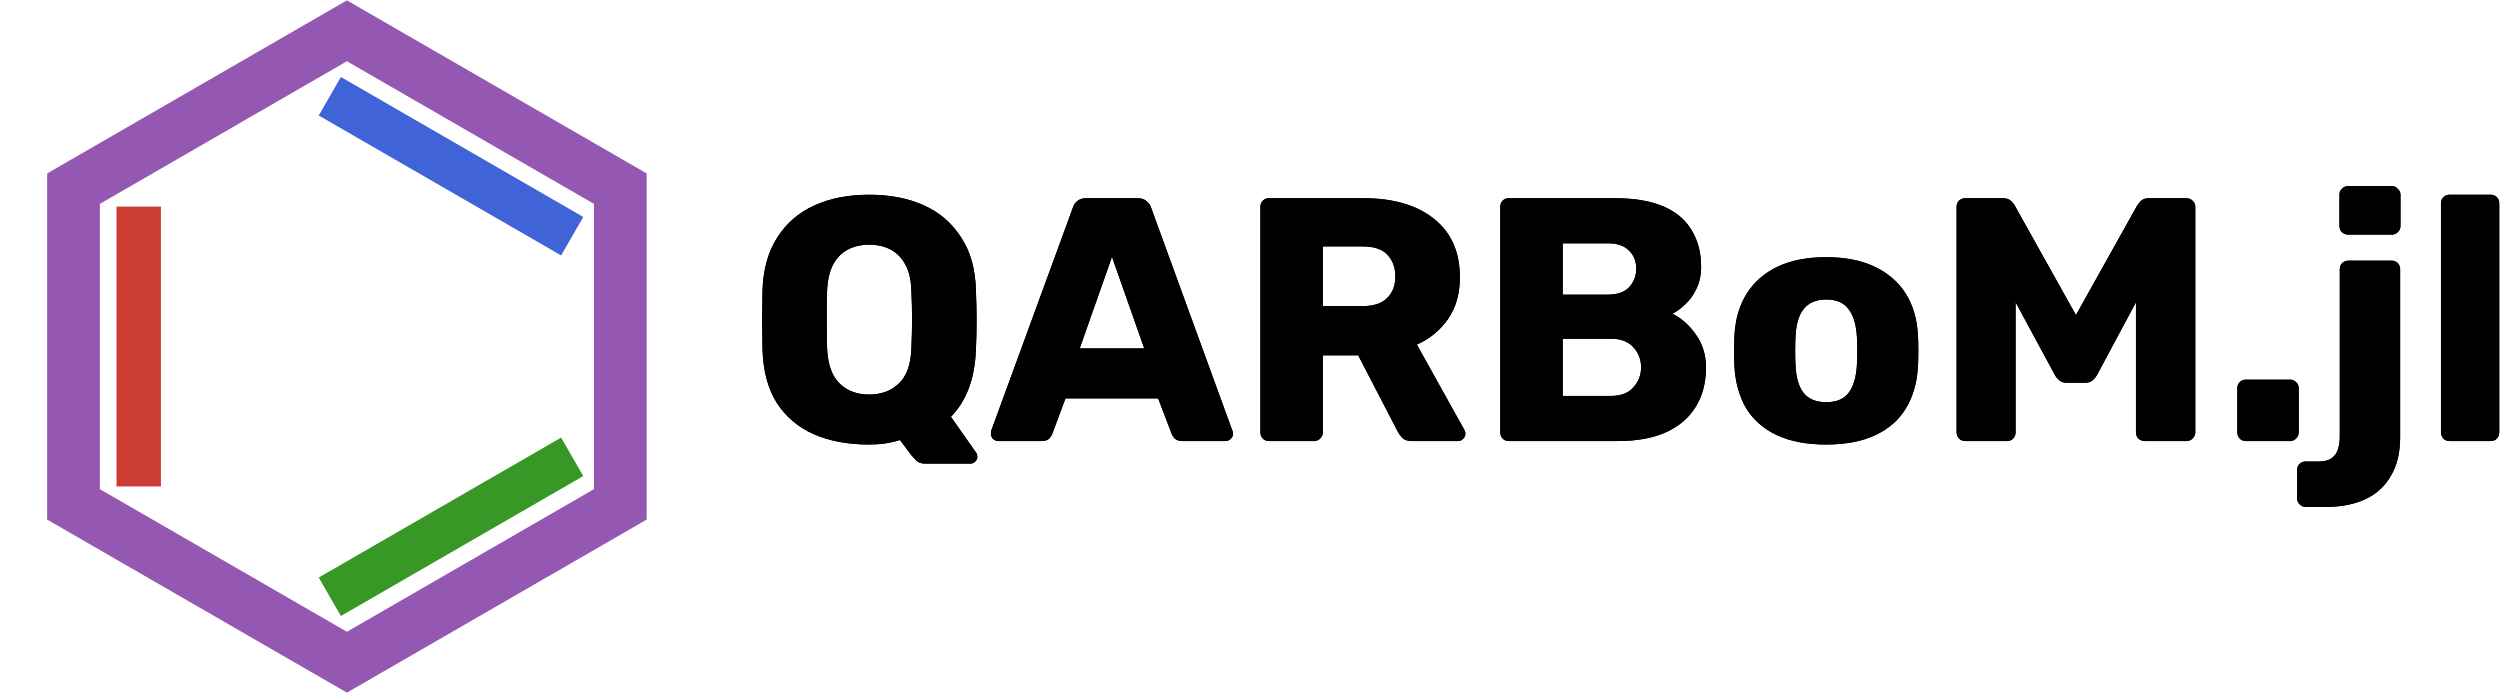
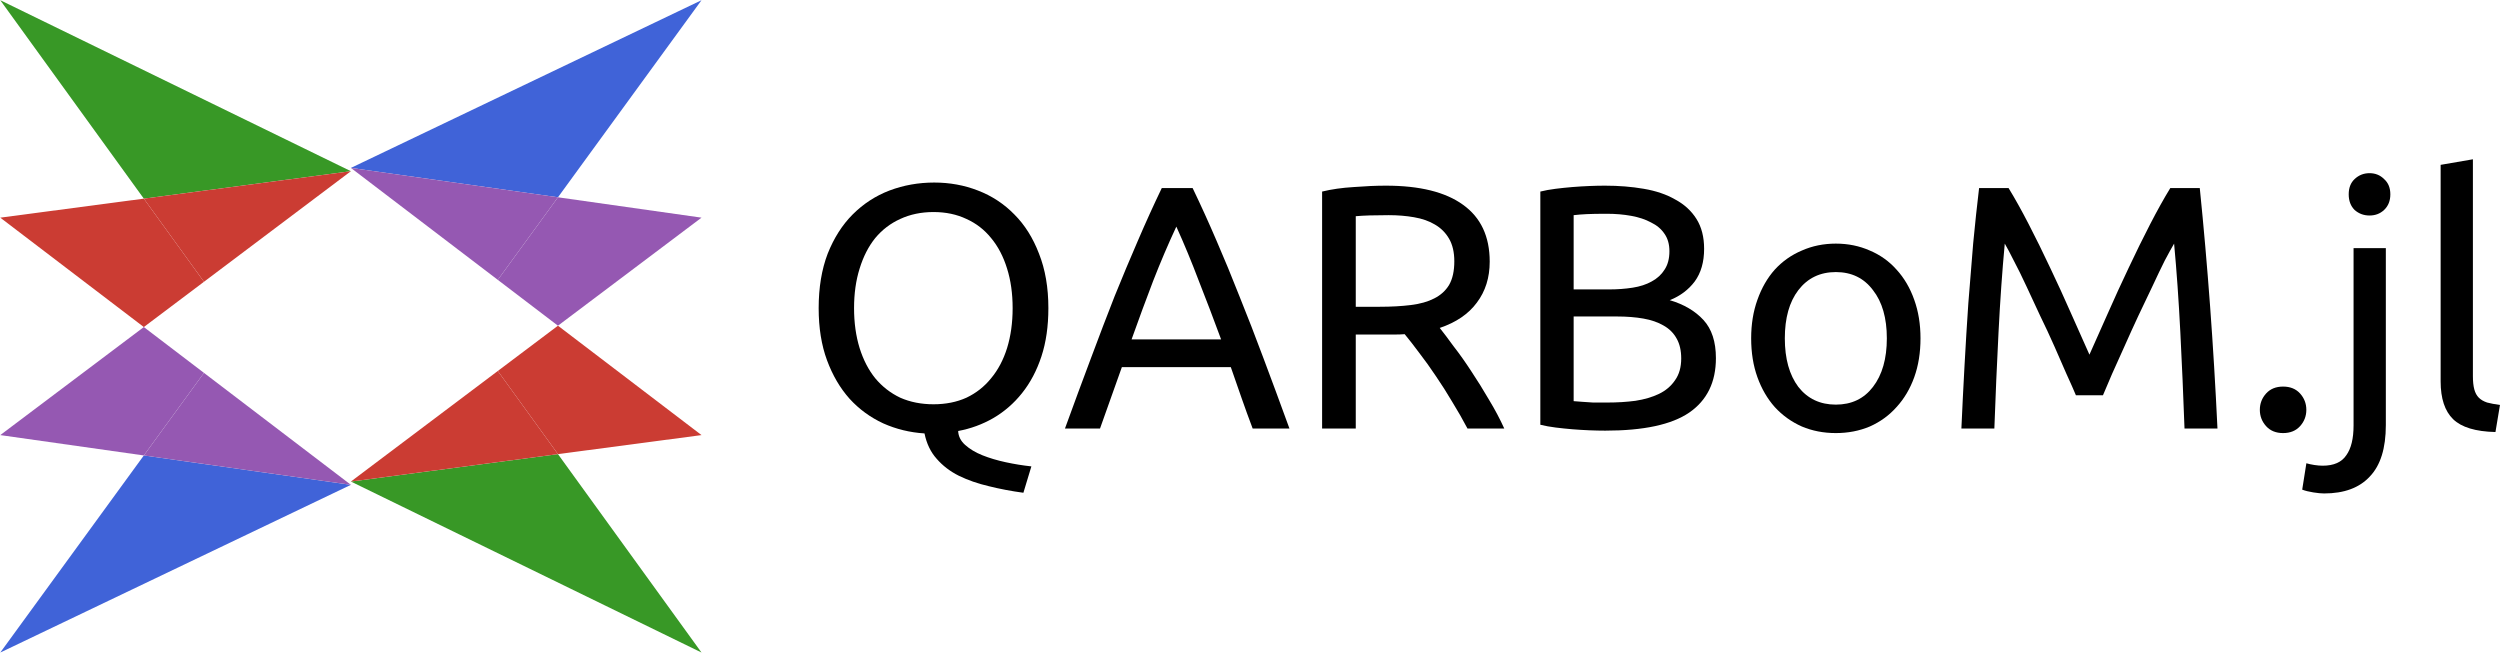
- <svg xmlns="http://www.w3.org/2000/svg" width="2371" height="657" viewBox="0 0 2371 657" fill="none">
-   <path d="M2323.25 418.285C2320.84 418.285 2318.86 417.517 2317.33 415.982C2315.79 414.227 2315.02 412.253 2315.02 410.06V192.908C2315.02 190.495 2315.79 188.521 2317.33 186.986C2318.86 185.45 2320.84 184.683 2323.25 184.683H2362.07C2364.49 184.683 2366.46 185.45 2368 186.986C2369.53 188.521 2370.3 190.495 2370.3 192.908V410.06C2370.3 412.253 2369.53 414.227 2368 415.982C2366.46 417.517 2364.49 418.285 2362.07 418.285H2323.25Z" fill="black" />
-   <path d="M2186.8 480.798C2184.38 480.798 2182.41 479.921 2180.87 478.166C2179.34 476.631 2178.57 474.766 2178.57 472.573V445.922C2178.57 443.509 2179.34 441.535 2180.87 440C2182.41 438.464 2184.38 437.697 2186.8 437.697H2198.97C2204.45 437.697 2208.62 436.6 2211.47 434.407C2214.32 432.433 2216.3 429.581 2217.39 425.852C2218.49 422.343 2219.04 418.285 2219.04 413.679V255.421C2219.04 253.008 2219.81 251.034 2221.34 249.499C2223.1 247.963 2225.07 247.196 2227.26 247.196H2268.06C2270.48 247.196 2272.45 247.963 2273.99 249.499C2275.52 251.034 2276.29 253.008 2276.29 255.421V414.995C2276.29 429.252 2273.44 441.206 2267.73 450.857C2262.25 460.728 2254.24 468.186 2243.72 473.231C2233.19 478.276 2220.36 480.798 2205.22 480.798H2186.8ZM2226.94 222.519C2224.74 222.519 2222.77 221.752 2221.01 220.216C2219.48 218.681 2218.71 216.707 2218.71 214.294V184.682C2218.71 182.489 2219.48 180.625 2221.01 179.089C2222.77 177.334 2224.74 176.457 2226.94 176.457H2268.39C2270.59 176.457 2272.45 177.334 2273.99 179.089C2275.74 180.625 2276.62 182.489 2276.62 184.682V214.294C2276.62 216.707 2275.74 218.681 2273.99 220.216C2272.45 221.752 2270.59 222.519 2268.39 222.519H2226.94Z" fill="black" />
-   <path d="M2130.11 418.284C2127.7 418.284 2125.72 417.517 2124.19 415.981C2122.65 414.227 2121.88 412.252 2121.88 410.059V368.274C2121.88 365.861 2122.65 363.887 2124.19 362.351C2125.72 360.816 2127.7 360.048 2130.11 360.048H2171.9C2174.09 360.048 2175.95 360.816 2177.49 362.351C2179.24 363.887 2180.12 365.861 2180.12 368.274V410.059C2180.12 412.252 2179.24 414.227 2177.49 415.981C2175.95 417.517 2174.09 418.284 2171.9 418.284H2130.11Z" fill="black" />
-   <path d="M1863.87 418.285C1861.67 418.285 1859.7 417.517 1857.95 415.982C1856.41 414.227 1855.64 412.253 1855.64 410.059V196.198C1855.64 193.785 1856.41 191.811 1857.95 190.276C1859.7 188.74 1861.67 187.973 1863.87 187.973H1899.4C1903.13 187.973 1905.87 188.96 1907.63 190.934C1909.38 192.689 1910.48 194.114 1910.92 195.211L1968.82 298.852L2026.73 195.211C2027.39 194.114 2028.49 192.689 2030.02 190.934C2031.78 188.96 2034.52 187.973 2038.25 187.973H2073.45C2075.86 187.973 2077.84 188.74 2079.37 190.276C2081.13 191.811 2082.01 193.785 2082.01 196.198V410.059C2082.01 412.253 2081.13 414.227 2079.37 415.982C2077.84 417.517 2075.86 418.285 2073.45 418.285H2034.3C2031.89 418.285 2029.8 417.517 2028.05 415.982C2026.51 414.227 2025.74 412.253 2025.74 410.059V286.678L1988.89 355.443C1987.8 357.417 1986.37 359.171 1984.62 360.707C1982.86 362.242 1980.45 363.01 1977.38 363.01H1960.27C1957.2 363.01 1954.79 362.242 1953.03 360.707C1951.28 359.171 1949.85 357.417 1948.75 355.443L1911.58 286.678V410.059C1911.58 412.253 1910.81 414.227 1909.27 415.982C1907.74 417.517 1905.76 418.285 1903.35 418.285H1863.87Z" fill="black" />
-   <path d="M1731.82 421.575C1713.4 421.575 1697.83 418.614 1685.1 412.692C1672.6 406.769 1662.95 398.325 1656.15 387.357C1649.57 376.171 1645.84 362.9 1644.96 347.546C1644.74 343.159 1644.63 338.224 1644.63 332.74C1644.63 327.037 1644.74 322.102 1644.96 317.935C1645.84 302.361 1649.79 289.091 1656.81 278.124C1663.83 267.156 1673.59 258.712 1686.09 252.789C1698.81 246.867 1714.06 243.906 1731.82 243.906C1749.81 243.906 1765.06 246.867 1777.56 252.789C1790.28 258.712 1800.15 267.156 1807.17 278.124C1814.19 289.091 1818.14 302.361 1819.01 317.935C1819.23 322.102 1819.34 327.037 1819.34 332.74C1819.34 338.224 1819.23 343.159 1819.01 347.546C1818.14 362.9 1814.3 376.171 1807.5 387.357C1800.92 398.325 1791.27 406.769 1778.54 412.692C1766.04 418.614 1750.47 421.575 1731.82 421.575ZM1731.82 381.435C1741.69 381.435 1748.82 378.474 1753.21 372.552C1757.82 366.629 1760.45 357.746 1761.11 345.901C1761.33 342.611 1761.44 338.224 1761.44 332.74C1761.44 327.257 1761.33 322.87 1761.11 319.58C1760.45 307.954 1757.82 299.181 1753.21 293.258C1748.82 287.117 1741.69 284.046 1731.82 284.046C1722.39 284.046 1715.26 287.117 1710.44 293.258C1705.83 299.181 1703.31 307.954 1702.87 319.58C1702.65 322.87 1702.54 327.257 1702.54 332.74C1702.54 338.224 1702.65 342.611 1702.87 345.901C1703.31 357.746 1705.83 366.629 1710.44 372.552C1715.26 378.474 1722.39 381.435 1731.82 381.435Z" fill="black" />
-   <path d="M1431.07 418.285C1428.66 418.285 1426.68 417.517 1425.15 415.982C1423.61 414.227 1422.84 412.253 1422.84 410.059V196.198C1422.84 193.785 1423.61 191.811 1425.15 190.276C1426.68 188.74 1428.66 187.973 1431.07 187.973H1531.42C1550.28 187.973 1565.75 190.605 1577.81 195.869C1589.87 201.133 1598.76 208.701 1604.46 218.571C1610.38 228.222 1613.34 239.738 1613.34 253.118C1613.34 261.015 1611.81 268.034 1608.74 274.175C1605.89 280.098 1602.27 285.033 1597.88 288.981C1593.71 292.929 1589.76 295.781 1586.04 297.535C1594.37 301.484 1601.72 307.954 1608.08 316.947C1614.66 325.941 1617.95 336.469 1617.95 348.533C1617.95 363.01 1614.66 375.513 1608.08 386.041C1601.72 396.35 1592.29 404.356 1579.78 410.059C1567.5 415.543 1552.37 418.285 1534.38 418.285H1431.07ZM1482.07 375.513H1527.8C1537.23 375.513 1544.36 372.771 1549.19 367.287C1554.01 361.804 1556.42 355.552 1556.42 348.533C1556.42 340.856 1553.9 334.385 1548.86 329.121C1544.03 323.857 1537.01 321.225 1527.8 321.225H1482.07V375.513ZM1482.07 279.439H1524.84C1533.83 279.439 1540.52 277.136 1544.91 272.53C1549.51 267.705 1551.82 261.782 1551.82 254.763C1551.82 247.744 1549.51 242.041 1544.91 237.654C1540.52 233.048 1533.83 230.745 1524.84 230.745H1482.07V279.439Z" fill="black" />
-   <path d="M1203.58 418.285C1201.17 418.285 1199.2 417.517 1197.66 415.982C1196.13 414.227 1195.36 412.253 1195.36 410.059V196.198C1195.36 193.785 1196.13 191.811 1197.66 190.276C1199.2 188.74 1201.17 187.973 1203.58 187.973H1293.08C1321.59 187.973 1343.96 194.553 1360.2 207.714C1376.43 220.655 1384.54 239.08 1384.54 262.989C1384.54 278.562 1380.81 291.723 1373.36 302.471C1365.9 313.219 1356.03 321.334 1343.75 326.818L1388.82 407.756C1389.48 409.072 1389.81 410.279 1389.81 411.375C1389.81 413.13 1389.04 414.775 1387.5 416.311C1386.19 417.627 1384.65 418.285 1382.9 418.285H1339.14C1334.97 418.285 1331.9 417.298 1329.93 415.324C1327.95 413.13 1326.53 411.156 1325.65 409.401L1288.14 337.018H1254.58V410.059C1254.58 412.253 1253.7 414.227 1251.95 415.982C1250.41 417.517 1248.44 418.285 1246.03 418.285H1203.58ZM1254.58 290.297H1292.42C1302.73 290.297 1310.4 287.775 1315.45 282.73C1320.71 277.685 1323.35 270.885 1323.35 262.331C1323.35 253.776 1320.82 246.867 1315.78 241.603C1310.95 236.338 1303.17 233.706 1292.42 233.706H1254.58V290.297Z" fill="black" />
-   <path d="M946.682 418.285C944.927 418.285 943.282 417.627 941.747 416.311C940.43 414.775 939.772 413.13 939.772 411.375C939.772 410.279 939.882 409.292 940.101 408.414L1017.42 197.185C1018.08 194.772 1019.39 192.689 1021.37 190.934C1023.56 188.96 1026.52 187.973 1030.25 187.973H1078.95C1082.68 187.973 1085.53 188.96 1087.5 190.934C1089.69 192.689 1091.12 194.772 1091.78 197.185L1168.77 408.414C1169.21 409.292 1169.43 410.279 1169.43 411.375C1169.43 413.13 1168.66 414.775 1167.12 416.311C1165.81 417.627 1164.16 418.285 1162.19 418.285H1121.72C1118.43 418.285 1115.91 417.517 1114.15 415.982C1112.62 414.227 1111.63 412.692 1111.19 411.375L1098.36 377.816H1010.51L998.009 411.375C997.57 412.692 996.583 414.227 995.047 415.982C993.512 417.517 990.88 418.285 987.151 418.285H946.682ZM1024 330.437H1085.2L1054.6 243.577L1024 330.437Z" fill="black" />
-   <path d="M877.172 439.671C873.663 439.671 870.921 438.684 868.947 436.71C867.192 434.955 865.766 433.42 864.67 432.104L853.483 417.298C844.929 420.149 835.168 421.575 824.201 421.575C804.021 421.575 786.473 418.285 771.558 411.705C756.862 405.124 745.236 395.254 736.682 382.093C728.347 368.713 723.85 352.043 723.192 332.082C722.973 322.651 722.863 313.219 722.863 303.787C722.863 294.136 722.973 284.594 723.192 275.162C723.85 255.421 728.457 238.861 737.011 225.481C745.565 211.881 757.3 201.682 772.216 194.882C787.131 188.082 804.46 184.683 824.201 184.683C844.161 184.683 861.599 188.082 876.514 194.882C891.43 201.682 903.165 211.881 911.719 225.481C920.493 238.861 925.099 255.421 925.538 275.162C925.977 284.594 926.196 294.136 926.196 303.787C926.196 313.219 925.977 322.651 925.538 332.082C924.441 359.281 916.545 380.338 901.849 395.254L925.867 429.472C926.086 429.691 926.306 430.13 926.525 430.788C926.744 431.446 926.854 432.104 926.854 432.762C927.073 434.516 926.525 436.052 925.209 437.368C923.893 438.903 922.248 439.671 920.274 439.671H877.172ZM824.201 374.197C835.826 374.197 845.258 370.687 852.496 363.668C859.954 356.649 863.902 345.462 864.341 330.108C864.779 320.457 864.999 311.354 864.999 302.8C864.999 294.245 864.779 285.362 864.341 276.149C864.121 265.84 862.257 257.505 858.747 251.144C855.238 244.564 850.522 239.738 844.6 236.667C838.897 233.597 832.097 232.061 824.201 232.061C816.743 232.061 810.053 233.597 804.131 236.667C798.208 239.738 793.492 244.564 789.983 251.144C786.693 257.505 784.828 265.84 784.39 276.149C784.17 285.362 784.061 294.245 784.061 302.8C784.061 311.354 784.17 320.457 784.39 330.108C785.048 345.462 788.996 356.649 796.234 363.668C803.473 370.687 812.795 374.197 824.201 374.197Z" fill="black" />
-   <path d="M69.712 178.922L329.01 29.216L588.307 178.922V478.333L329.009 628.039L69.712 478.333V178.922Z" stroke="#9558B2" stroke-width="50" />
-   <path fill-rule="evenodd" clip-rule="evenodd" d="M110.523 461.345L110.523 195.911H152.626L152.626 461.345H110.523Z" fill="#CB3C33" />
-   <path fill-rule="evenodd" clip-rule="evenodd" d="M323.316 73.054L553.188 205.771L532.137 242.233L302.264 109.517L323.316 73.054Z" fill="#4063D8" />
-   <path fill-rule="evenodd" clip-rule="evenodd" d="M553.189 451.484L323.317 584.201L302.266 547.738L532.138 415.021L553.189 451.484Z" fill="#389826" />
-   <path d="M2323.25 418.285C2320.84 418.285 2318.86 417.517 2317.33 415.982C2315.79 414.227 2315.02 412.253 2315.02 410.06V192.908C2315.02 190.495 2315.79 188.521 2317.33 186.986C2318.86 185.45 2320.84 184.683 2323.25 184.683H2362.07C2364.49 184.683 2366.46 185.45 2368 186.986C2369.53 188.521 2370.3 190.495 2370.3 192.908V410.06C2370.3 412.253 2369.53 414.227 2368 415.982C2366.46 417.517 2364.49 418.285 2362.07 418.285H2323.25Z" fill="black" />
-   <path d="M2186.8 480.798C2184.38 480.798 2182.41 479.921 2180.87 478.166C2179.34 476.631 2178.57 474.766 2178.57 472.573V445.922C2178.57 443.509 2179.34 441.535 2180.87 440C2182.41 438.464 2184.38 437.697 2186.8 437.697H2198.97C2204.45 437.697 2208.62 436.6 2211.47 434.407C2214.32 432.433 2216.3 429.581 2217.39 425.852C2218.49 422.343 2219.04 418.285 2219.04 413.679V255.421C2219.04 253.008 2219.81 251.034 2221.34 249.499C2223.1 247.963 2225.07 247.196 2227.26 247.196H2268.06C2270.48 247.196 2272.45 247.963 2273.99 249.499C2275.52 251.034 2276.29 253.008 2276.29 255.421V414.995C2276.29 429.252 2273.44 441.206 2267.73 450.857C2262.25 460.728 2254.24 468.186 2243.72 473.231C2233.19 478.276 2220.36 480.798 2205.22 480.798H2186.8ZM2226.94 222.519C2224.74 222.519 2222.77 221.752 2221.01 220.216C2219.48 218.681 2218.71 216.707 2218.71 214.294V184.682C2218.71 182.489 2219.48 180.625 2221.01 179.089C2222.77 177.334 2224.74 176.457 2226.94 176.457H2268.39C2270.59 176.457 2272.45 177.334 2273.99 179.089C2275.74 180.625 2276.62 182.489 2276.62 184.682V214.294C2276.62 216.707 2275.74 218.681 2273.99 220.216C2272.45 221.752 2270.59 222.519 2268.39 222.519H2226.94Z" fill="black" />
-   <path d="M2130.11 418.284C2127.7 418.284 2125.72 417.517 2124.19 415.981C2122.65 414.227 2121.88 412.252 2121.88 410.059V368.274C2121.88 365.861 2122.65 363.887 2124.19 362.351C2125.72 360.816 2127.7 360.048 2130.11 360.048H2171.9C2174.09 360.048 2175.95 360.816 2177.49 362.351C2179.24 363.887 2180.12 365.861 2180.12 368.274V410.059C2180.12 412.252 2179.24 414.227 2177.49 415.981C2175.95 417.517 2174.09 418.284 2171.9 418.284H2130.11Z" fill="black" />
-   <path d="M1863.87 418.285C1861.67 418.285 1859.7 417.517 1857.95 415.982C1856.41 414.227 1855.64 412.253 1855.64 410.059V196.198C1855.64 193.785 1856.41 191.811 1857.95 190.276C1859.7 188.74 1861.67 187.973 1863.87 187.973H1899.4C1903.13 187.973 1905.87 188.96 1907.63 190.934C1909.38 192.689 1910.48 194.114 1910.92 195.211L1968.82 298.852L2026.73 195.211C2027.39 194.114 2028.49 192.689 2030.02 190.934C2031.78 188.96 2034.52 187.973 2038.25 187.973H2073.45C2075.86 187.973 2077.84 188.74 2079.37 190.276C2081.13 191.811 2082.01 193.785 2082.01 196.198V410.059C2082.01 412.253 2081.13 414.227 2079.37 415.982C2077.84 417.517 2075.86 418.285 2073.45 418.285H2034.3C2031.89 418.285 2029.8 417.517 2028.05 415.982C2026.51 414.227 2025.74 412.253 2025.74 410.059V286.678L1988.89 355.443C1987.8 357.417 1986.37 359.171 1984.62 360.707C1982.86 362.242 1980.45 363.01 1977.38 363.01H1960.27C1957.2 363.01 1954.79 362.242 1953.03 360.707C1951.28 359.171 1949.85 357.417 1948.75 355.443L1911.58 286.678V410.059C1911.58 412.253 1910.81 414.227 1909.27 415.982C1907.74 417.517 1905.76 418.285 1903.35 418.285H1863.87Z" fill="black" />
-   <path d="M1731.82 421.575C1713.4 421.575 1697.83 418.614 1685.1 412.692C1672.6 406.769 1662.95 398.325 1656.15 387.357C1649.57 376.171 1645.84 362.9 1644.96 347.546C1644.74 343.159 1644.63 338.224 1644.63 332.74C1644.63 327.037 1644.74 322.102 1644.96 317.935C1645.84 302.361 1649.79 289.091 1656.81 278.124C1663.83 267.156 1673.59 258.712 1686.09 252.789C1698.81 246.867 1714.06 243.906 1731.82 243.906C1749.81 243.906 1765.06 246.867 1777.56 252.789C1790.28 258.712 1800.15 267.156 1807.17 278.124C1814.19 289.091 1818.14 302.361 1819.01 317.935C1819.23 322.102 1819.34 327.037 1819.34 332.74C1819.34 338.224 1819.23 343.159 1819.01 347.546C1818.14 362.9 1814.3 376.171 1807.5 387.357C1800.92 398.325 1791.27 406.769 1778.54 412.692C1766.04 418.614 1750.47 421.575 1731.82 421.575ZM1731.82 381.435C1741.69 381.435 1748.82 378.474 1753.21 372.552C1757.82 366.629 1760.45 357.746 1761.11 345.901C1761.33 342.611 1761.44 338.224 1761.44 332.74C1761.44 327.257 1761.33 322.87 1761.11 319.58C1760.45 307.954 1757.82 299.181 1753.21 293.258C1748.82 287.117 1741.69 284.046 1731.82 284.046C1722.39 284.046 1715.26 287.117 1710.44 293.258C1705.83 299.181 1703.31 307.954 1702.87 319.58C1702.65 322.87 1702.54 327.257 1702.54 332.74C1702.54 338.224 1702.65 342.611 1702.87 345.901C1703.31 357.746 1705.83 366.629 1710.44 372.552C1715.26 378.474 1722.39 381.435 1731.82 381.435Z" fill="black" />
-   <path d="M1431.07 418.285C1428.66 418.285 1426.68 417.517 1425.15 415.982C1423.61 414.227 1422.84 412.253 1422.84 410.059V196.198C1422.84 193.785 1423.61 191.811 1425.15 190.276C1426.68 188.74 1428.66 187.973 1431.07 187.973H1531.42C1550.28 187.973 1565.75 190.605 1577.81 195.869C1589.87 201.133 1598.76 208.701 1604.46 218.571C1610.38 228.222 1613.34 239.738 1613.34 253.118C1613.34 261.015 1611.81 268.034 1608.74 274.175C1605.89 280.098 1602.27 285.033 1597.88 288.981C1593.71 292.929 1589.76 295.781 1586.04 297.535C1594.37 301.484 1601.72 307.954 1608.08 316.947C1614.66 325.941 1617.95 336.469 1617.95 348.533C1617.95 363.01 1614.66 375.513 1608.08 386.041C1601.72 396.35 1592.29 404.356 1579.78 410.059C1567.5 415.543 1552.37 418.285 1534.38 418.285H1431.07ZM1482.07 375.513H1527.8C1537.23 375.513 1544.36 372.771 1549.19 367.287C1554.01 361.804 1556.42 355.552 1556.42 348.533C1556.42 340.856 1553.9 334.385 1548.86 329.121C1544.03 323.857 1537.01 321.225 1527.8 321.225H1482.07V375.513ZM1482.07 279.439H1524.84C1533.83 279.439 1540.52 277.136 1544.91 272.53C1549.51 267.705 1551.82 261.782 1551.82 254.763C1551.82 247.744 1549.51 242.041 1544.91 237.654C1540.52 233.048 1533.83 230.745 1524.84 230.745H1482.07V279.439Z" fill="black" />
-   <path d="M1203.58 418.285C1201.17 418.285 1199.2 417.517 1197.66 415.982C1196.13 414.227 1195.36 412.253 1195.36 410.059V196.198C1195.36 193.785 1196.13 191.811 1197.66 190.276C1199.2 188.74 1201.17 187.973 1203.58 187.973H1293.08C1321.59 187.973 1343.96 194.553 1360.2 207.714C1376.43 220.655 1384.54 239.08 1384.54 262.989C1384.54 278.562 1380.81 291.723 1373.36 302.471C1365.9 313.219 1356.03 321.334 1343.75 326.818L1388.82 407.756C1389.48 409.072 1389.81 410.279 1389.81 411.375C1389.81 413.13 1389.04 414.775 1387.5 416.311C1386.19 417.627 1384.65 418.285 1382.9 418.285H1339.14C1334.97 418.285 1331.9 417.298 1329.93 415.324C1327.95 413.13 1326.53 411.156 1325.65 409.401L1288.14 337.018H1254.58V410.059C1254.58 412.253 1253.7 414.227 1251.95 415.982C1250.41 417.517 1248.44 418.285 1246.03 418.285H1203.58ZM1254.58 290.297H1292.42C1302.73 290.297 1310.4 287.775 1315.45 282.73C1320.71 277.685 1323.35 270.885 1323.35 262.331C1323.35 253.776 1320.82 246.867 1315.78 241.603C1310.95 236.338 1303.17 233.706 1292.42 233.706H1254.58V290.297Z" fill="black" />
-   <path d="M946.682 418.285C944.927 418.285 943.282 417.627 941.747 416.311C940.43 414.775 939.772 413.13 939.772 411.375C939.772 410.279 939.882 409.292 940.101 408.414L1017.42 197.185C1018.08 194.772 1019.39 192.689 1021.37 190.934C1023.56 188.96 1026.52 187.973 1030.25 187.973H1078.95C1082.68 187.973 1085.53 188.96 1087.5 190.934C1089.69 192.689 1091.12 194.772 1091.78 197.185L1168.77 408.414C1169.21 409.292 1169.43 410.279 1169.43 411.375C1169.43 413.13 1168.66 414.775 1167.12 416.311C1165.81 417.627 1164.16 418.285 1162.19 418.285H1121.72C1118.43 418.285 1115.91 417.517 1114.15 415.982C1112.62 414.227 1111.63 412.692 1111.19 411.375L1098.36 377.816H1010.51L998.009 411.375C997.57 412.692 996.583 414.227 995.047 415.982C993.512 417.517 990.88 418.285 987.151 418.285H946.682ZM1024 330.437H1085.2L1054.6 243.577L1024 330.437Z" fill="black" />
-   <path d="M877.172 439.671C873.663 439.671 870.921 438.684 868.947 436.71C867.192 434.955 865.766 433.42 864.67 432.104L853.483 417.298C844.929 420.149 835.168 421.575 824.201 421.575C804.021 421.575 786.473 418.285 771.558 411.705C756.862 405.124 745.236 395.254 736.682 382.093C728.347 368.713 723.85 352.043 723.192 332.082C722.973 322.651 722.863 313.219 722.863 303.787C722.863 294.136 722.973 284.594 723.192 275.162C723.85 255.421 728.457 238.861 737.011 225.481C745.565 211.881 757.3 201.682 772.216 194.882C787.131 188.082 804.46 184.683 824.201 184.683C844.161 184.683 861.599 188.082 876.514 194.882C891.43 201.682 903.165 211.881 911.719 225.481C920.493 238.861 925.099 255.421 925.538 275.162C925.977 284.594 926.196 294.136 926.196 303.787C926.196 313.219 925.977 322.651 925.538 332.082C924.441 359.281 916.545 380.338 901.849 395.254L925.867 429.472C926.086 429.691 926.306 430.13 926.525 430.788C926.744 431.446 926.854 432.104 926.854 432.762C927.073 434.516 926.525 436.052 925.209 437.368C923.893 438.903 922.248 439.671 920.274 439.671H877.172ZM824.201 374.197C835.826 374.197 845.258 370.687 852.496 363.668C859.954 356.649 863.902 345.462 864.341 330.108C864.779 320.457 864.999 311.354 864.999 302.8C864.999 294.245 864.779 285.362 864.341 276.149C864.121 265.84 862.257 257.505 858.747 251.144C855.238 244.564 850.522 239.738 844.6 236.667C838.897 233.597 832.097 232.061 824.201 232.061C816.743 232.061 810.053 233.597 804.131 236.667C798.208 239.738 793.492 244.564 789.983 251.144C786.693 257.505 784.828 265.84 784.39 276.149C784.17 285.362 784.061 294.245 784.061 302.8C784.061 311.354 784.17 320.457 784.39 330.108C785.048 345.462 788.996 356.649 796.234 363.668C803.473 370.687 812.795 374.197 824.201 374.197Z" fill="black" />
+ <svg xmlns="http://www.w3.org/2000/svg" width="6082" height="1588" viewBox="0 0 6082 1588" fill="none">
+   <path d="M349.9 795.638L853.645 416.5L496.238 685.498L349.9 795.638Z" fill="#9558B2" />
+   <path d="M496.238 907.15L853.646 1179.5L349.9 795.638L496.238 907.15Z" fill="#CB3C33" />
+   <path d="M853.645 416.5L0.646 0.5L349.9 483.233L853.645 416.5Z" fill="#389826" />
+   <path d="M0.646 1587.5L853.646 1179.5L349.9 1108.04L0.646 1587.5Z" fill="#4063D8" />
+   <path d="M496.238 685.498L853.645 416.5L349.9 483.233L496.238 685.498Z" fill="#CB3C33" />
+   <path fill-rule="evenodd" clip-rule="evenodd" d="M0.646 529.5L349.9 483.233L496.238 685.498L349.9 795.638L0.646 529.5Z" fill="#CB3C33" />
+   <path d="M496.238 907.15L349.9 795.638L0.646 1058.5L349.9 1108.04L496.238 907.15Z" fill="#9558B2" />
+   <path d="M853.646 1179.5L496.238 907.15L349.9 1108.04L853.646 1179.5Z" fill="#9558B2" />
+   <path d="M1357.39 792.362L853.646 1171.5L1211.05 902.502L1357.39 792.362Z" fill="#9558B2" />
+   <path d="M1211.05 680.85L853.646 408.5L1357.39 792.362L1211.05 680.85Z" fill="#CB3C33" />
+   <path d="M853.646 1171.5L1706.65 1587.5L1357.39 1104.77L853.646 1171.5Z" fill="#389826" />
+   <path d="M1706.65 0.5L853.646 408.5L1357.39 479.957L1706.65 0.5Z" fill="#4063D8" />
+   <path d="M1211.05 902.502L853.646 1171.5L1357.39 1104.77L1211.05 902.502Z" fill="#CB3C33" />
+   <path fill-rule="evenodd" clip-rule="evenodd" d="M1706.65 1058.5L1357.39 1104.77L1211.05 902.502L1357.39 792.362L1706.65 1058.5Z" fill="#CB3C33" />
+   <path d="M1211.05 680.85L1357.39 792.362L1706.65 529.5L1357.39 479.957L1211.05 680.85Z" fill="#9558B2" />
+   <path d="M853.646 408.5L1211.05 680.85L1357.39 479.957L853.646 408.5Z" fill="#9558B2" />
+   <path d="M6070.96 1051.05C6022.56 1049.93 5988.23 1039.52 5967.97 1019.82C5947.71 1000.12 5937.58 969.45 5937.58 927.804V401.038L6016.08 387.531V915.142C6016.08 928.086 6017.21 938.778 6019.46 947.22C6021.71 955.662 6025.37 962.415 6030.44 967.48C6035.5 972.546 6042.25 976.485 6050.7 979.299C6059.14 981.55 6069.55 983.52 6081.93 985.208L6070.96 1051.05Z" fill="black" />
+   <path d="M5653.99 1200.47C5647.24 1200.47 5638.52 1199.63 5627.82 1197.94C5617.13 1196.25 5608.12 1194 5600.81 1191.19L5610.94 1127.03C5616.57 1128.72 5623.04 1130.12 5630.35 1131.25C5637.67 1132.37 5644.42 1132.94 5650.62 1132.94C5677.63 1132.94 5696.76 1124.5 5708.02 1107.61C5719.84 1091.29 5725.75 1067.09 5725.75 1035.01V603.639H5804.26V1034.17C5804.26 1090.45 5791.31 1132.09 5765.42 1159.11C5740.1 1186.68 5702.95 1200.47 5653.99 1200.47ZM5764.58 524.286C5750.51 524.286 5738.41 519.784 5728.28 510.78C5718.71 501.212 5713.93 488.55 5713.93 472.792C5713.93 457.034 5718.71 444.652 5728.28 435.648C5738.41 426.081 5750.51 421.297 5764.58 421.297C5778.65 421.297 5790.47 426.081 5800.03 435.648C5810.16 444.652 5815.23 457.034 5815.23 472.792C5815.23 488.55 5810.16 501.212 5800.03 510.78C5790.47 519.784 5778.65 524.286 5764.58 524.286Z" fill="black" />
+   <path d="M5610.86 997.029C5610.86 1012.22 5605.8 1025.45 5595.67 1036.7C5585.54 1047.96 5571.75 1053.59 5554.3 1053.59C5536.86 1053.59 5523.07 1047.96 5512.94 1036.7C5502.81 1025.45 5497.74 1012.22 5497.74 997.029C5497.74 981.833 5502.81 968.608 5512.94 957.352C5523.07 946.097 5536.86 940.469 5554.3 940.469C5571.75 940.469 5585.54 946.097 5595.67 957.352C5605.8 968.608 5610.86 981.833 5610.86 997.029Z" fill="black" />
+   <path d="M5050.25 961.571C5044.62 948.064 5037.02 930.899 5027.46 910.076C5018.45 889.253 5008.6 866.742 4997.91 842.542C4987.22 818.342 4975.68 793.58 4963.3 768.255C4951.48 742.366 4940.23 718.167 4929.53 695.655C4918.84 672.581 4908.71 652.04 4899.14 634.031C4890.14 616.021 4882.82 602.233 4877.19 592.666C4871 659.074 4865.94 731.111 4862 808.775C4858.06 885.876 4854.68 963.822 4851.87 1042.61H4771.67C4773.92 991.961 4776.46 941.029 4779.27 889.816C4782.08 838.04 4785.18 787.389 4788.56 737.864C4792.49 687.776 4796.43 639.096 4800.37 591.822C4804.88 544.548 4809.66 499.806 4814.72 457.598H4886.48C4901.68 482.36 4918 511.625 4935.44 545.392C4952.89 579.159 4970.33 614.614 4987.78 651.758C5005.23 688.339 5022.11 725.202 5038.43 762.345C5054.75 798.926 5069.67 832.412 5083.17 862.802C5096.68 832.412 5111.59 798.926 5127.91 762.345C5144.24 725.202 5161.12 688.339 5178.56 651.758C5196.01 614.614 5213.46 579.159 5230.9 545.392C5248.35 511.625 5264.67 482.36 5279.87 457.598H5351.62C5370.76 646.13 5385.11 841.135 5394.67 1042.61H5314.48C5311.66 963.822 5308.29 885.876 5304.35 808.775C5300.41 731.111 5295.34 659.074 5289.15 592.666C5283.52 602.233 5275.93 616.021 5266.36 634.031C5257.35 652.04 5247.51 672.581 5236.81 695.655C5226.12 718.167 5214.58 742.366 5202.2 768.255C5190.38 793.58 5179.13 818.342 5168.43 842.542C5157.74 866.742 5147.61 889.253 5138.04 910.076C5129.04 930.899 5121.72 948.064 5116.1 961.571H5050.25Z" fill="black" />
+   <path d="M4672.19 823.124C4672.19 858.017 4667.12 889.533 4656.99 917.672C4646.86 945.811 4632.51 970.011 4613.94 990.271C4595.93 1010.53 4574.26 1026.29 4548.94 1037.55C4523.61 1048.24 4496.04 1053.58 4466.21 1053.58C4436.38 1053.58 4408.81 1048.24 4383.48 1037.55C4358.15 1026.29 4336.21 1010.53 4317.63 990.271C4299.63 970.011 4285.56 945.811 4275.43 917.672C4265.3 889.533 4260.23 858.017 4260.23 823.124C4260.23 788.794 4265.3 757.56 4275.43 729.421C4285.56 700.719 4299.63 676.238 4317.63 655.977C4336.21 635.717 4358.15 620.241 4383.48 609.548C4408.81 598.292 4436.38 592.664 4466.21 592.664C4496.04 592.664 4523.61 598.292 4548.94 609.548C4574.26 620.241 4595.93 635.717 4613.94 655.977C4632.51 676.238 4646.86 700.719 4656.99 729.421C4667.12 757.56 4672.19 788.794 4672.19 823.124ZM4590.3 823.124C4590.3 773.599 4579.05 734.486 4556.54 705.784C4534.59 676.519 4504.48 661.887 4466.21 661.887C4427.94 661.887 4397.55 676.519 4375.04 705.784C4353.09 734.486 4342.12 773.599 4342.12 823.124C4342.12 872.649 4353.09 912.044 4375.04 941.309C4397.55 970.011 4427.94 984.362 4466.21 984.362C4504.48 984.362 4534.59 970.011 4556.54 941.309C4579.05 912.044 4590.3 872.649 4590.3 823.124Z" fill="black" />
+   <path d="M3905.19 1047.68C3893.37 1047.68 3880.43 1047.39 3866.36 1046.83C3852.85 1046.27 3839.06 1045.42 3824.99 1044.3C3811.49 1043.17 3797.98 1041.77 3784.47 1040.08C3770.97 1038.39 3758.58 1036.14 3747.33 1033.33V466.039C3758.58 463.225 3770.97 460.973 3784.47 459.285C3797.98 457.597 3811.49 456.19 3824.99 455.064C3839.06 453.939 3852.85 453.094 3866.36 452.532C3879.86 451.969 3892.53 451.688 3904.34 451.688C3938.11 451.688 3969.63 454.22 3998.89 459.285C4028.72 464.35 4054.33 473.073 4075.71 485.455C4097.66 497.273 4114.83 513.031 4127.21 532.728C4139.59 552.426 4145.78 576.626 4145.78 605.328C4145.78 637.406 4138.18 663.857 4122.99 684.68C4107.79 704.94 4087.53 720.136 4062.21 730.266C4096.54 740.396 4123.83 756.435 4144.09 778.384C4164.35 800.332 4174.48 831.286 4174.48 871.243C4174.48 929.773 4152.81 973.951 4109.48 1003.78C4066.71 1033.04 3998.61 1047.68 3905.19 1047.68ZM3828.37 769.942V975.921C3834.56 976.484 3841.88 977.047 3850.32 977.609C3857.63 978.172 3866.08 978.735 3875.64 979.298C3885.77 979.298 3897.31 979.298 3910.25 979.298C3934.45 979.298 3957.25 977.891 3978.63 975.077C4000.58 971.7 4019.72 966.072 4036.04 958.193C4052.36 950.314 4065.3 939.34 4074.87 925.271C4085 911.201 4090.06 893.473 4090.06 872.087C4090.06 852.953 4086.41 836.913 4079.09 823.969C4071.77 810.463 4061.08 799.77 4047.01 791.891C4033.5 784.012 4017.18 778.384 3998.05 775.007C3978.91 771.63 3957.53 769.942 3933.89 769.942H3828.37ZM3828.37 704.096H3914.48C3934.74 704.096 3953.87 702.689 3971.88 699.875C3989.89 697.061 4005.36 691.996 4018.31 684.68C4031.82 677.364 4042.23 667.797 4049.54 655.978C4057.42 644.16 4061.36 629.246 4061.36 611.237C4061.36 594.353 4057.42 580.284 4049.54 569.028C4041.66 557.21 4030.69 547.924 4016.62 541.17C4003.11 533.854 3987.07 528.508 3968.5 525.131C3949.93 521.754 3930.23 520.066 3909.41 520.066C3888.59 520.066 3872.27 520.347 3860.45 520.91C3848.63 521.473 3837.94 522.317 3828.37 523.443V704.096Z" fill="black" />
+   <path d="M3502.6 797.8C3511.6 809.056 3522.86 823.969 3536.36 842.541C3550.43 860.55 3564.78 880.811 3579.42 903.322C3594.05 925.271 3608.4 948.345 3622.47 972.544C3637.1 996.744 3649.48 1020.1 3659.61 1042.61H3570.13C3558.88 1021.23 3546.49 999.558 3532.99 977.609C3520.04 955.661 3506.82 934.838 3493.31 915.14C3479.8 894.88 3466.3 876.027 3452.79 858.581C3439.85 841.134 3428.03 825.939 3417.33 812.995C3410.02 813.558 3402.42 813.839 3394.54 813.839C3387.23 813.839 3379.63 813.839 3371.75 813.839H3298.31V1042.61H3216.42V466.039C3239.5 460.411 3265.1 456.753 3293.24 455.064C3321.94 452.813 3348.11 451.688 3371.75 451.688C3453.92 451.688 3516.38 467.164 3559.16 498.117C3602.49 529.07 3624.16 575.219 3624.16 636.562C3624.16 675.394 3613.75 708.599 3592.92 736.175C3572.66 763.751 3542.55 784.293 3502.6 797.8ZM3378.5 523.443C3343.61 523.443 3316.88 524.287 3298.31 525.975V746.305H3356.55C3384.69 746.305 3410.02 744.898 3432.53 742.084C3455.04 739.27 3473.89 733.924 3489.09 726.045C3504.85 718.166 3516.95 707.192 3525.39 693.122C3533.83 678.49 3538.05 659.355 3538.05 635.718C3538.05 613.769 3533.83 595.479 3525.39 580.846C3516.95 566.214 3505.41 554.677 3490.78 546.235C3476.71 537.794 3459.83 531.884 3440.13 528.508C3420.99 525.131 3400.45 523.443 3378.5 523.443Z" fill="black" />
+   <path d="M3047.51 1042.61C3037.95 1017.29 3028.94 992.524 3020.5 968.324C3012.06 943.562 3003.33 918.518 2994.33 893.193H2729.26L2676.08 1042.61H2590.81C2613.32 980.706 2634.43 923.583 2654.13 871.244C2673.82 818.342 2692.96 768.255 2711.53 720.981C2730.67 673.707 2749.52 628.684 2768.09 585.912C2786.66 542.578 2806.08 499.806 2826.34 457.598H2901.47C2921.73 499.806 2941.15 542.578 2959.72 585.912C2978.29 628.684 2996.86 673.707 3015.43 720.981C3034.57 768.255 3053.98 818.342 3073.68 871.244C3093.38 923.583 3114.48 980.706 3137 1042.61H3047.51ZM2970.69 825.659C2952.68 776.696 2934.67 729.422 2916.67 683.837C2899.22 637.689 2880.93 593.51 2861.79 551.301C2842.1 593.51 2823.24 637.689 2805.23 683.837C2787.79 729.422 2770.34 776.696 2752.9 825.659H2970.69Z" fill="black" />
+   <path d="M1991.65 749.682C1991.65 699.594 1998.96 655.415 2013.59 617.146C2028.79 578.877 2049.05 547.079 2074.37 521.754C2100.26 495.866 2130.09 476.45 2163.86 463.506C2198.19 450.562 2234.49 444.09 2272.76 444.09C2310.46 444.09 2345.92 450.562 2379.12 463.506C2412.89 476.45 2442.44 495.866 2467.76 521.754C2493.09 547.079 2513.07 578.877 2527.7 617.146C2542.89 655.415 2550.49 699.594 2550.49 749.682C2550.49 793.579 2544.86 832.692 2533.61 867.022C2522.35 901.352 2506.59 931.18 2486.33 956.505C2466.64 981.267 2443.28 1001.53 2416.27 1017.29C2389.82 1032.48 2361.39 1042.89 2331 1048.52C2331.57 1061.46 2337.2 1072.72 2347.89 1082.29C2359.14 1092.42 2373.21 1100.86 2390.1 1107.61C2406.98 1114.37 2425.83 1119.99 2446.66 1124.5C2467.48 1129 2488.3 1132.38 2509.13 1134.63L2489.71 1198.78C2460.44 1194.84 2432.31 1189.5 2405.29 1182.74C2378.84 1176.55 2354.64 1168.11 2332.69 1157.42C2311.31 1146.73 2293.3 1132.94 2278.67 1116.05C2264.03 1099.73 2254.18 1079.19 2249.12 1054.43C2213.66 1052.18 2180.18 1044.02 2148.66 1029.95C2117.15 1015.32 2089.85 995.337 2066.78 970.012C2043.7 944.124 2025.41 912.889 2011.91 876.308C1998.4 839.727 1991.65 797.518 1991.65 749.682ZM2077.75 749.682C2077.75 785.137 2082.25 817.497 2091.26 846.762C2100.26 875.464 2112.93 899.945 2129.25 920.205C2146.13 940.466 2166.39 956.224 2190.03 967.479C2214.23 978.172 2241.24 983.519 2271.07 983.519C2300.9 983.519 2327.63 978.172 2351.26 967.479C2374.9 956.224 2394.88 940.466 2411.2 920.205C2428.08 899.945 2441.03 875.464 2450.03 846.762C2459.04 817.497 2463.54 785.137 2463.54 749.682C2463.54 714.226 2459.04 682.148 2450.03 653.446C2441.03 624.181 2428.08 599.418 2411.2 579.158C2394.88 558.898 2374.9 543.421 2351.26 532.728C2327.63 521.473 2300.9 515.845 2271.07 515.845C2241.24 515.845 2214.23 521.473 2190.03 532.728C2166.39 543.421 2146.13 558.898 2129.25 579.158C2112.93 599.418 2100.26 624.181 2091.26 653.446C2082.25 682.148 2077.75 714.226 2077.75 749.682Z" fill="black" />
</svg>
